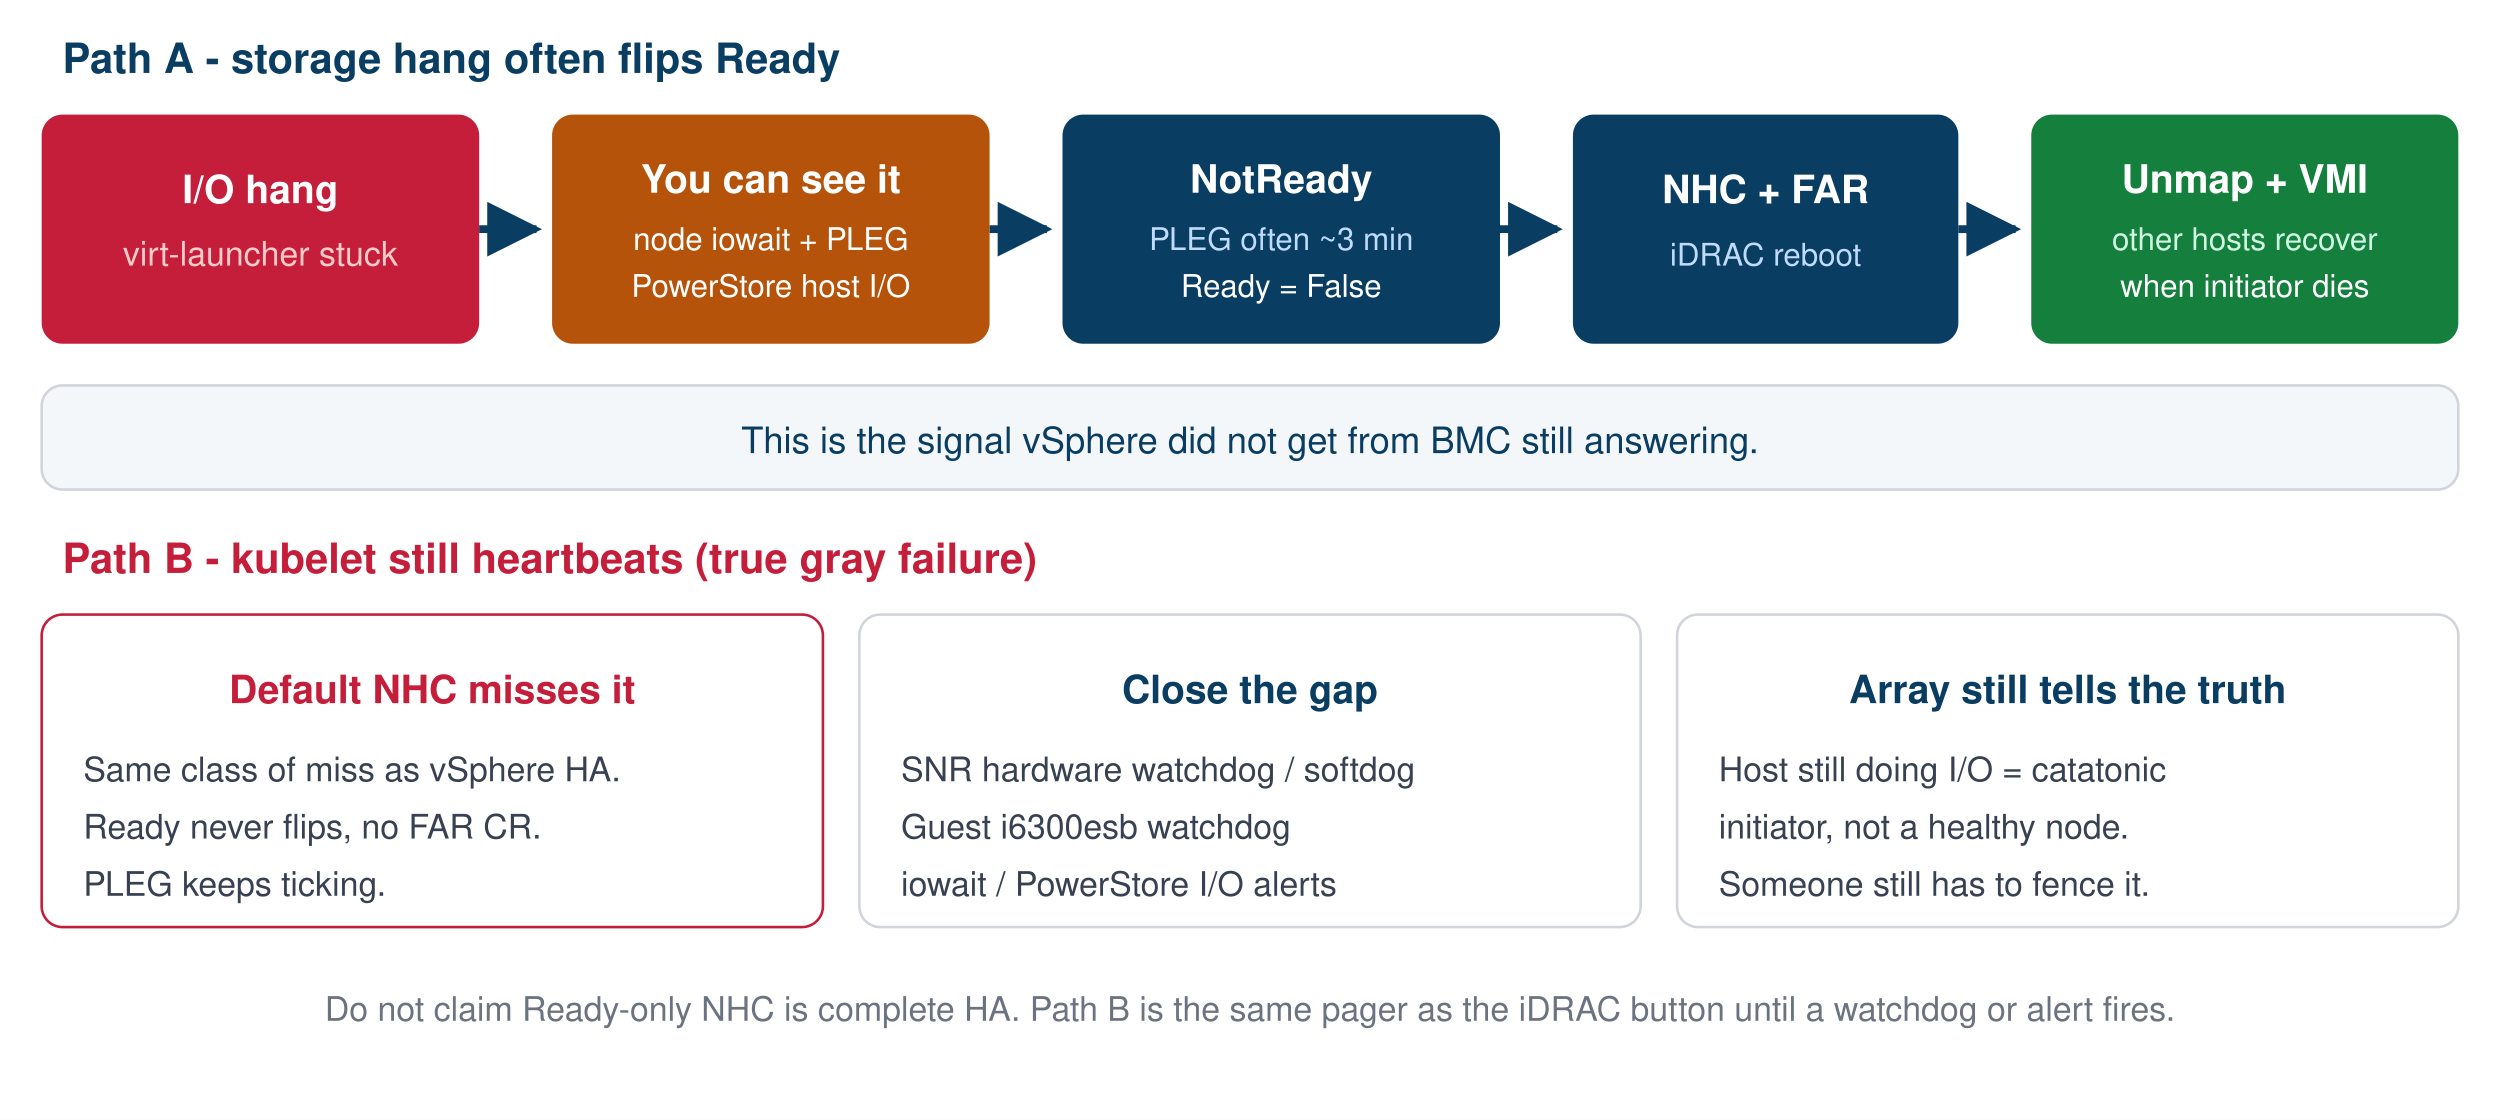
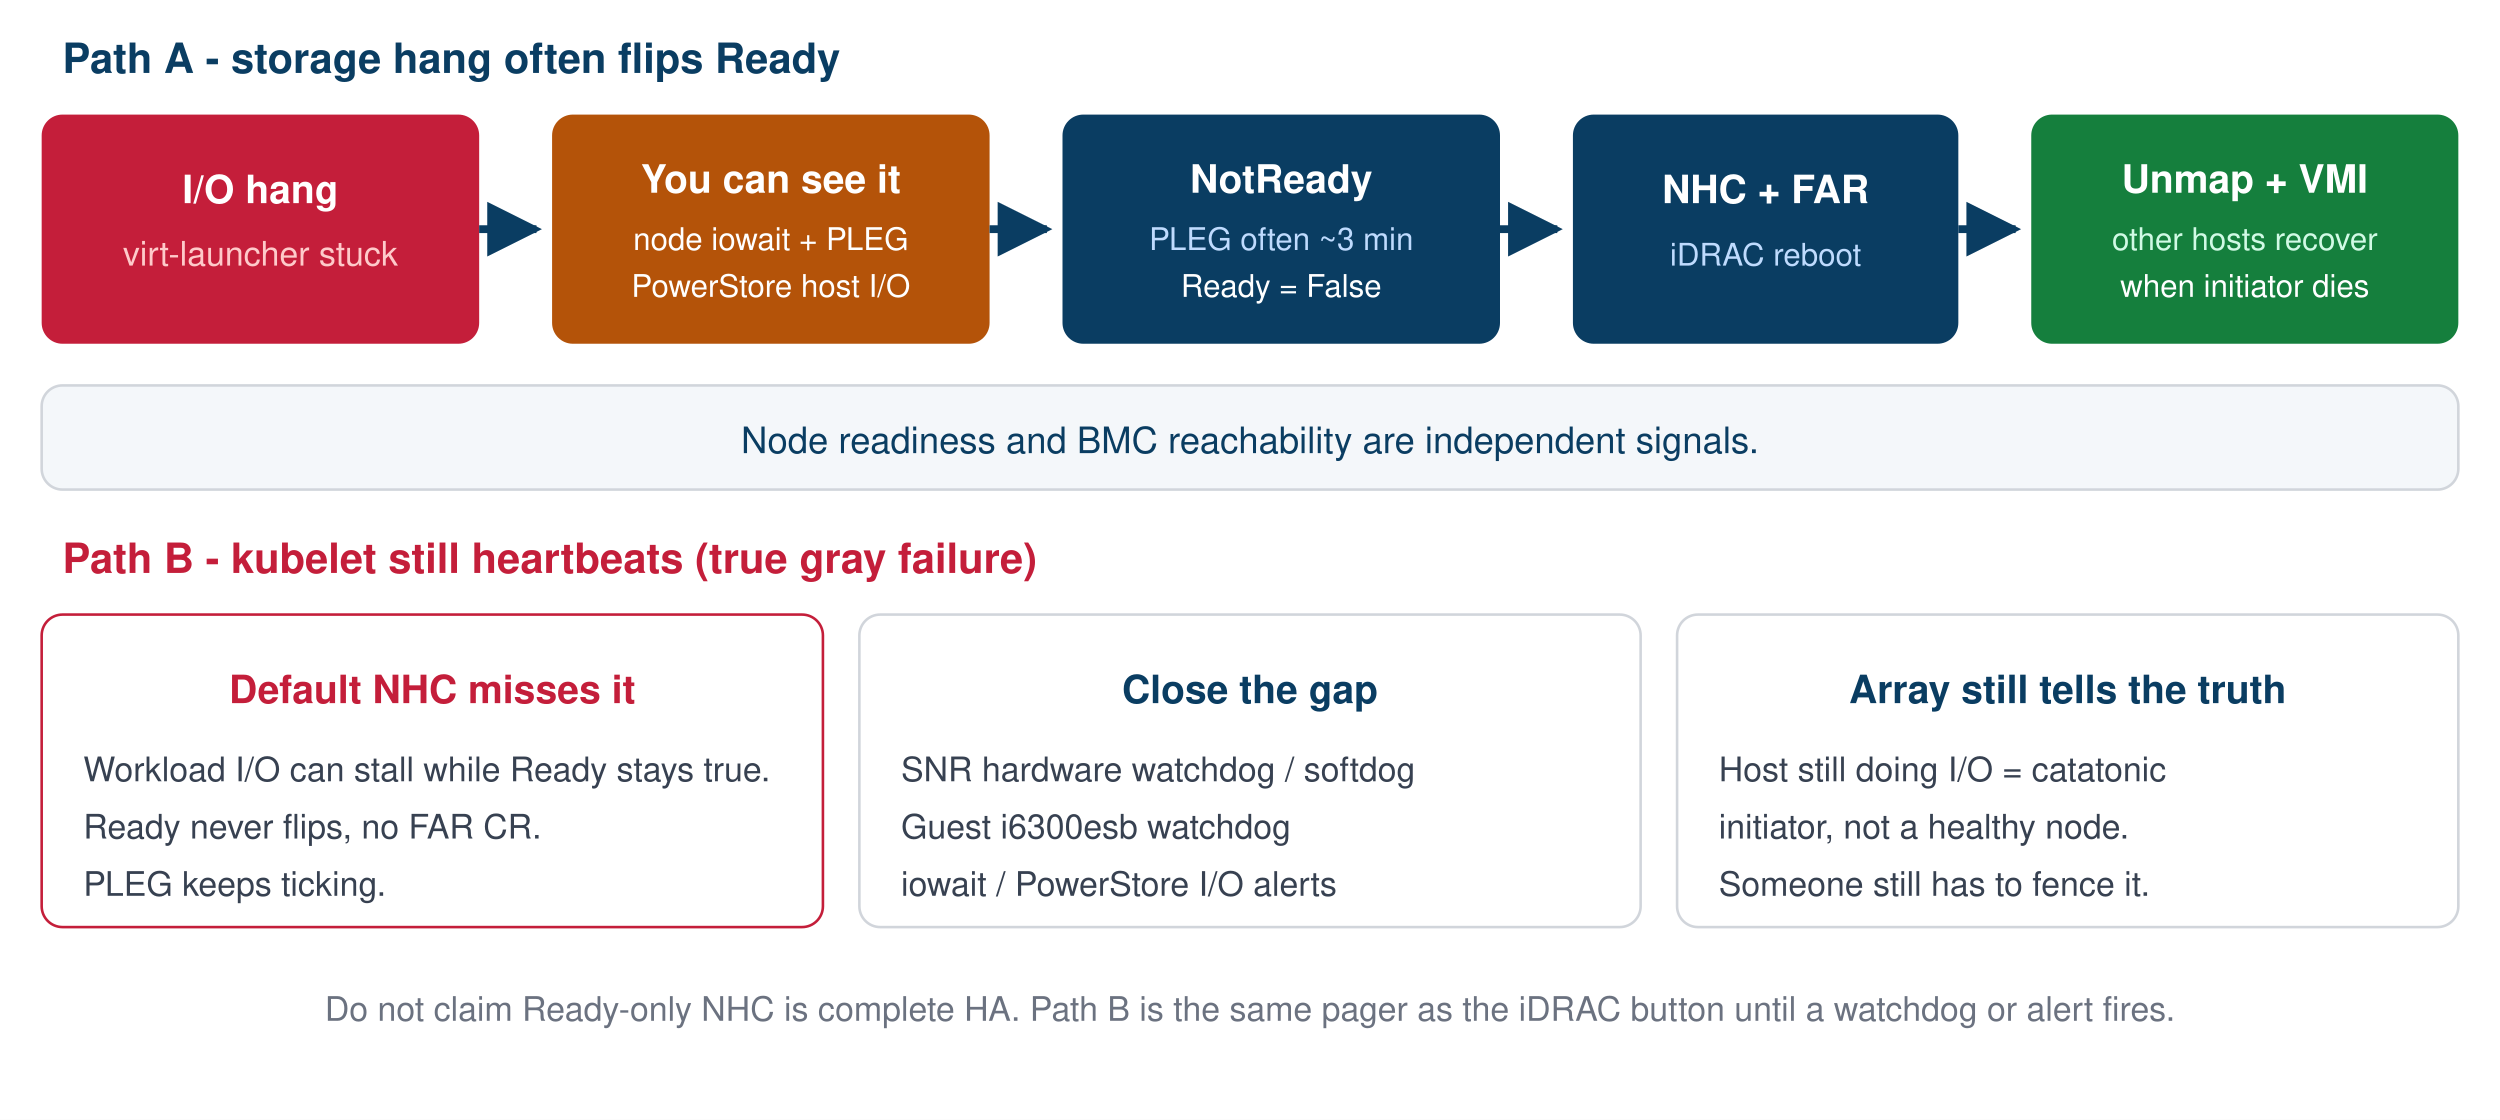
<svg xmlns="http://www.w3.org/2000/svg" viewBox="0 0 960 430" width="960" height="430" role="img" aria-labelledby="title desc">
  <rect width="960" height="430" fill="#ffffff" />
  <defs>
    <marker id="pa" viewBox="0 0 10 10" refX="9" refY="5" markerWidth="7" markerHeight="7" orient="auto">
      <path d="M0 0 L10 5 L0 10 z" fill="#0a3d62" />
    </marker>
  </defs>
  <text x="24" y="28" fill="#0a3d62" font-family="system-ui, Segoe UI, Helvetica, sans-serif" font-size="16" font-weight="700">Path A - storage hang often flips Ready</text>
  <rect x="16" y="44" width="168" height="88" rx="8" fill="#c41e3a" />
  <text x="100" y="78" text-anchor="middle" fill="#fff" font-family="system-ui, Segoe UI, Helvetica, sans-serif" font-size="15" font-weight="700">I/O hang</text>
  <text x="100" y="102" text-anchor="middle" fill="#fecaca" font-family="system-ui, Segoe UI, Helvetica, sans-serif" font-size="13">virt-launcher stuck</text>
  <line x1="184" y1="88" x2="206" y2="88" stroke="#0a3d62" stroke-width="3" marker-end="url(#pa)" />
  <rect x="212" y="44" width="168" height="88" rx="8" fill="#b45309" />
  <text x="296" y="74" text-anchor="middle" fill="#fff" font-family="system-ui, Segoe UI, Helvetica, sans-serif" font-size="15" font-weight="700">You can see it</text>
  <text x="296" y="96" text-anchor="middle" fill="#fff" font-family="system-ui, Segoe UI, Helvetica, sans-serif" font-size="12">node iowait + PLEG</text>
  <text x="296" y="114" text-anchor="middle" fill="#fff" font-family="system-ui, Segoe UI, Helvetica, sans-serif" font-size="12">PowerStore host I/O</text>
  <line x1="380" y1="88" x2="402" y2="88" stroke="#0a3d62" stroke-width="3" marker-end="url(#pa)" />
  <rect x="408" y="44" width="168" height="88" rx="8" fill="#0a3d62" />
  <text x="492" y="74" text-anchor="middle" fill="#fff" font-family="system-ui, Segoe UI, Helvetica, sans-serif" font-size="15" font-weight="700">NotReady</text>
  <text x="492" y="96" text-anchor="middle" fill="#bfdbfe" font-family="system-ui, Segoe UI, Helvetica, sans-serif" font-size="12">PLEG often ~3 min</text>
  <text x="492" y="114" text-anchor="middle" fill="#fff" font-family="system-ui, Segoe UI, Helvetica, sans-serif" font-size="12">Ready = False</text>
  <line x1="576" y1="88" x2="598" y2="88" stroke="#0a3d62" stroke-width="3" marker-end="url(#pa)" />
  <rect x="604" y="44" width="148" height="88" rx="8" fill="#0a3d62" />
  <text x="678" y="78" text-anchor="middle" fill="#fff" font-family="system-ui, Segoe UI, Helvetica, sans-serif" font-size="15" font-weight="700">NHC + FAR</text>
  <text x="678" y="102" text-anchor="middle" fill="#bfdbfe" font-family="system-ui, Segoe UI, Helvetica, sans-serif" font-size="12">iDRAC reboot</text>
  <line x1="752" y1="88" x2="774" y2="88" stroke="#0a3d62" stroke-width="3" marker-end="url(#pa)" />
  <rect x="780" y="44" width="164" height="88" rx="8" fill="#157f3d" />
  <text x="862" y="74" text-anchor="middle" fill="#fff" font-family="system-ui, Segoe UI, Helvetica, sans-serif" font-size="15" font-weight="700">Unmap + VMI</text>
  <text x="862" y="96" text-anchor="middle" fill="#d1fae5" font-family="system-ui, Segoe UI, Helvetica, sans-serif" font-size="12">other hosts recover</text>
  <text x="862" y="114" text-anchor="middle" fill="#fff" font-family="system-ui, Segoe UI, Helvetica, sans-serif" font-size="12">when initiator dies</text>
  <rect x="16" y="148" width="928" height="40" rx="8" fill="#f4f7fa" stroke="#d1d5db" />
-   <text x="480" y="174" text-anchor="middle" fill="#0a3d62" font-family="system-ui, Segoe UI, Helvetica, sans-serif" font-size="14">This is the signal vSphere did not get from BMC still answering.</text>
+   <text x="480" y="174" text-anchor="middle" fill="#0a3d62" font-family="system-ui, Segoe UI, Helvetica, sans-serif" font-size="14">Node readiness and BMC reachability are independent signals.</text>
  <text x="24" y="220" fill="#c41e3a" font-family="system-ui, Segoe UI, Helvetica, sans-serif" font-size="16" font-weight="700">Path B - kubelet still heartbeats (true gray failure)</text>
  <rect x="16" y="236" width="300" height="120" rx="8" fill="#fff" stroke="#c41e3a" />
  <text x="166" y="270" text-anchor="middle" fill="#c41e3a" font-family="system-ui, Segoe UI, Helvetica, sans-serif" font-size="15" font-weight="700">Default NHC misses it</text>
-   <text x="32" y="300" fill="#374151" font-family="system-ui, Segoe UI, Helvetica, sans-serif" font-size="13">Same class of miss as vSphere HA.</text>
+   <text x="32" y="300" fill="#374151" font-family="system-ui, Segoe UI, Helvetica, sans-serif" font-size="13">Workload I/O can stall while Ready stays true.</text>
  <text x="32" y="322" fill="#374151" font-family="system-ui, Segoe UI, Helvetica, sans-serif" font-size="13">Ready never flips, no FAR CR.</text>
  <text x="32" y="344" fill="#374151" font-family="system-ui, Segoe UI, Helvetica, sans-serif" font-size="13">PLEG keeps ticking.</text>
  <rect x="330" y="236" width="300" height="120" rx="8" fill="#fff" stroke="#d1d5db" />
  <text x="480" y="270" text-anchor="middle" fill="#0a3d62" font-family="system-ui, Segoe UI, Helvetica, sans-serif" font-size="15" font-weight="700">Close the gap</text>
  <text x="346" y="300" fill="#374151" font-family="system-ui, Segoe UI, Helvetica, sans-serif" font-size="13">SNR hardware watchdog / softdog</text>
  <text x="346" y="322" fill="#374151" font-family="system-ui, Segoe UI, Helvetica, sans-serif" font-size="13">Guest i6300esb watchdog</text>
  <text x="346" y="344" fill="#374151" font-family="system-ui, Segoe UI, Helvetica, sans-serif" font-size="13">iowait / PowerStore I/O alerts</text>
  <rect x="644" y="236" width="300" height="120" rx="8" fill="#fff" stroke="#d1d5db" />
  <text x="794" y="270" text-anchor="middle" fill="#0a3d62" font-family="system-ui, Segoe UI, Helvetica, sans-serif" font-size="15" font-weight="700">Array still tells the truth</text>
  <text x="660" y="300" fill="#374151" font-family="system-ui, Segoe UI, Helvetica, sans-serif" font-size="13">Host still doing I/O = catatonic</text>
  <text x="660" y="322" fill="#374151" font-family="system-ui, Segoe UI, Helvetica, sans-serif" font-size="13">initiator, not a healthy node.</text>
  <text x="660" y="344" fill="#374151" font-family="system-ui, Segoe UI, Helvetica, sans-serif" font-size="13">Someone still has to fence it.</text>
  <text x="480" y="392" text-anchor="middle" fill="#6b7280" font-family="system-ui, Segoe UI, Helvetica, sans-serif" font-size="13">Do not claim Ready-only NHC is complete HA. Path B is the same pager as the iDRAC button until a watchdog or alert fires.</text>
</svg>
